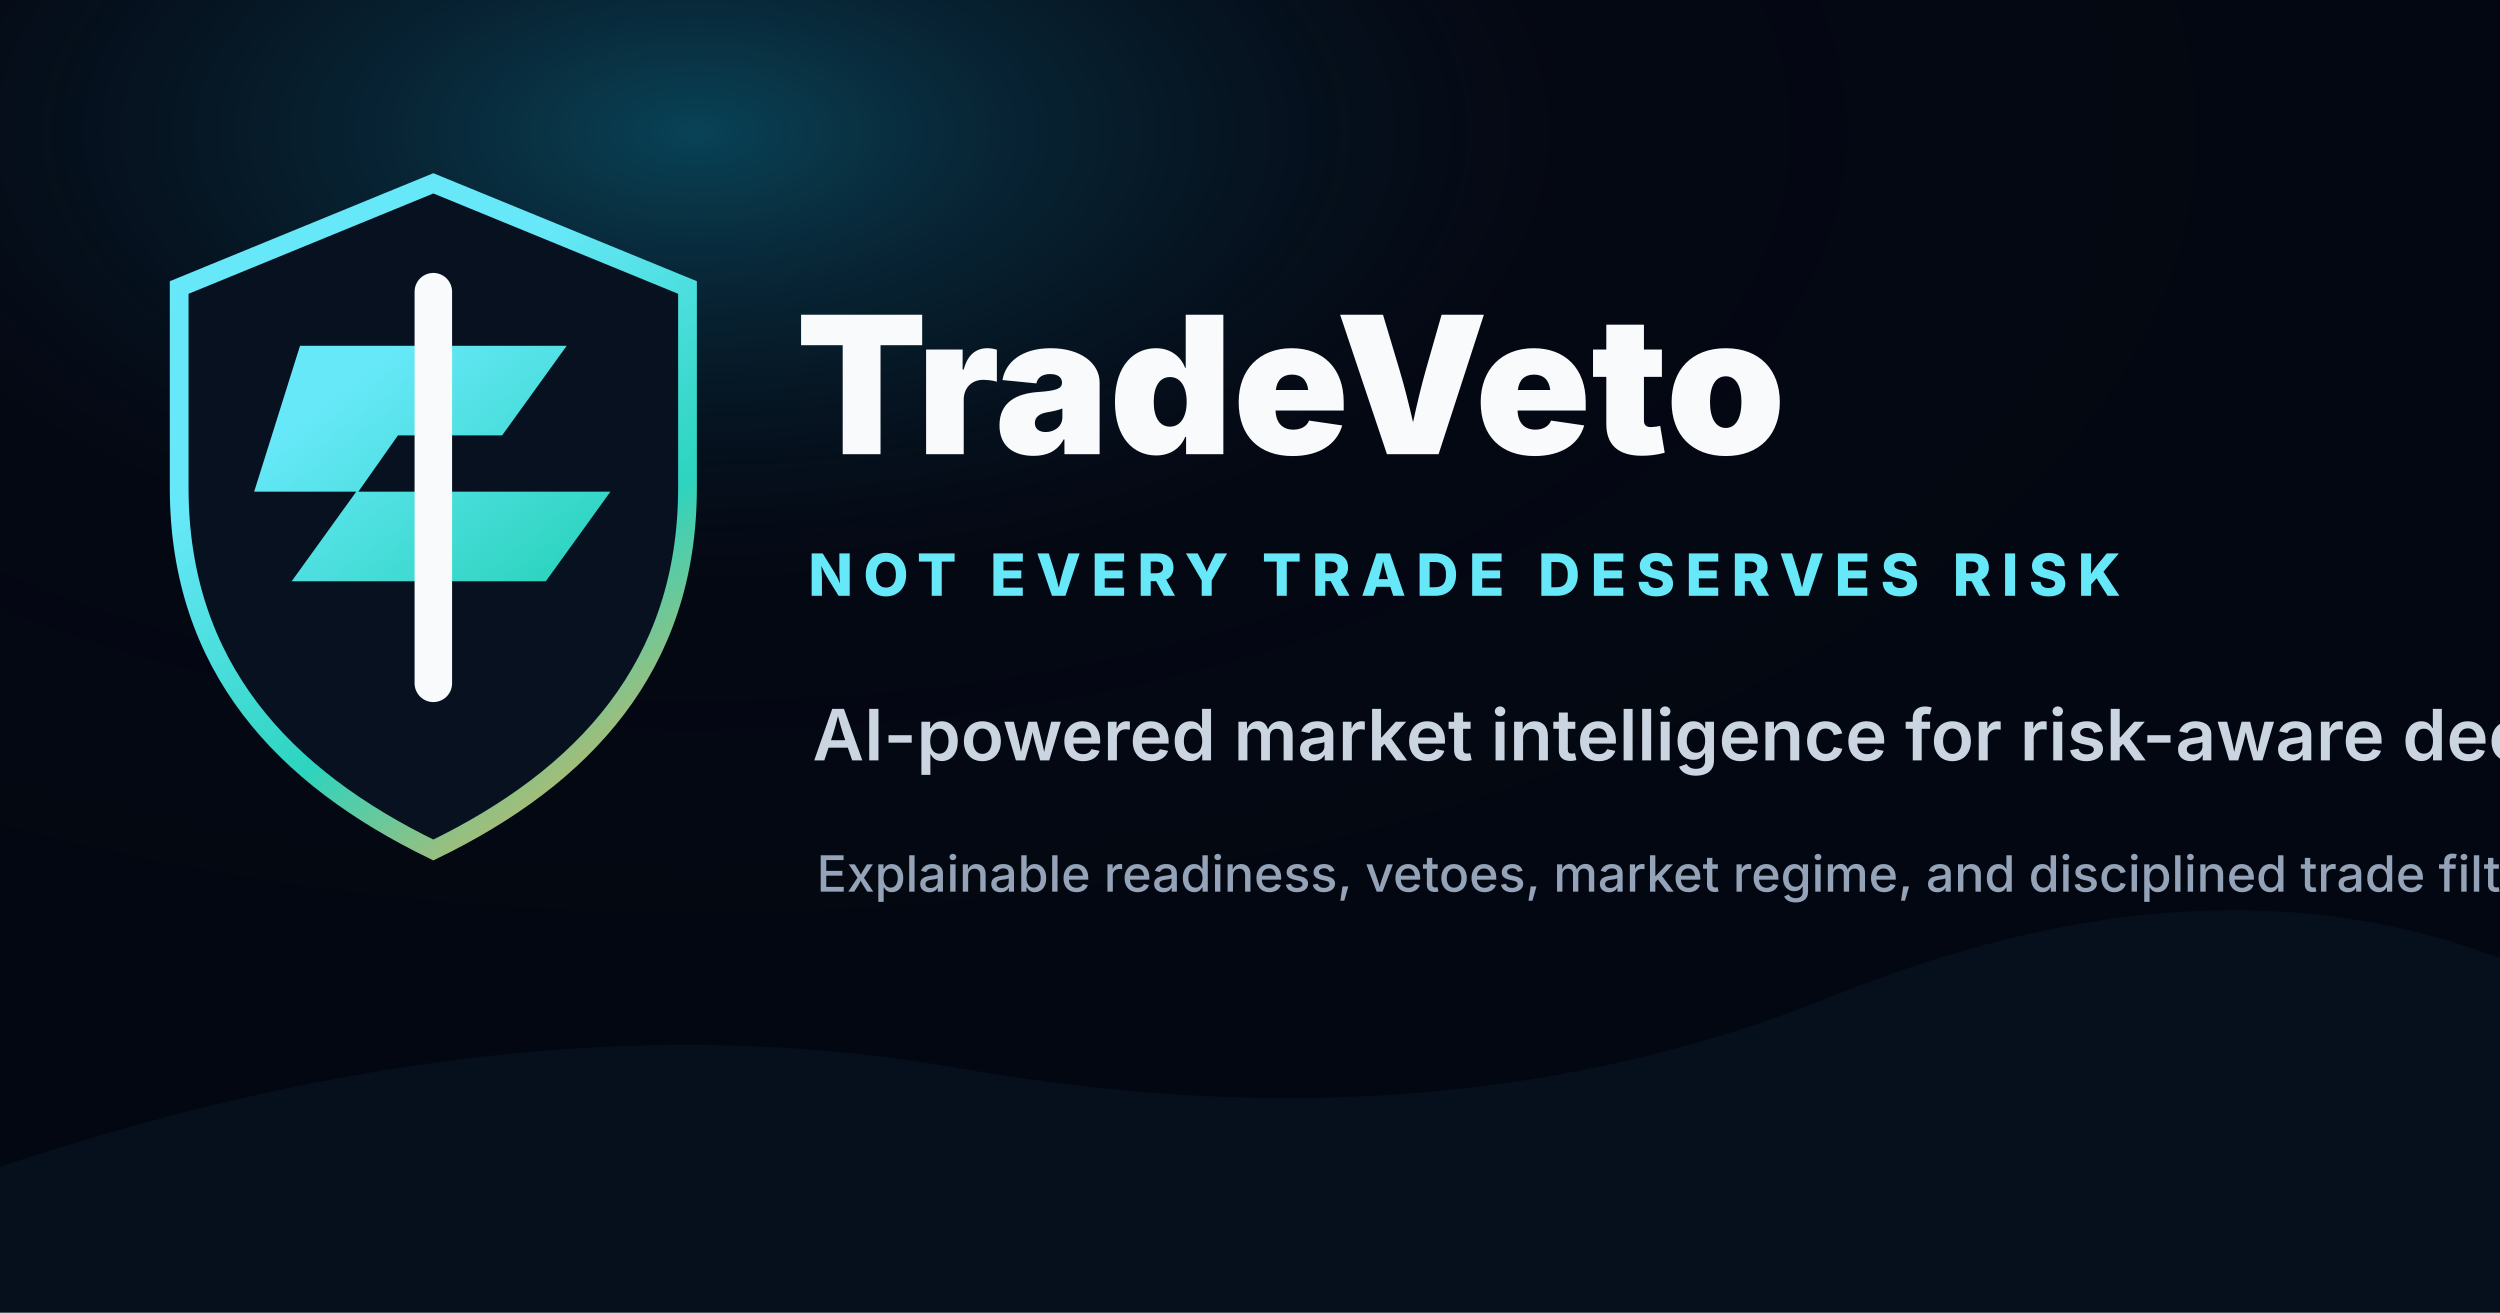
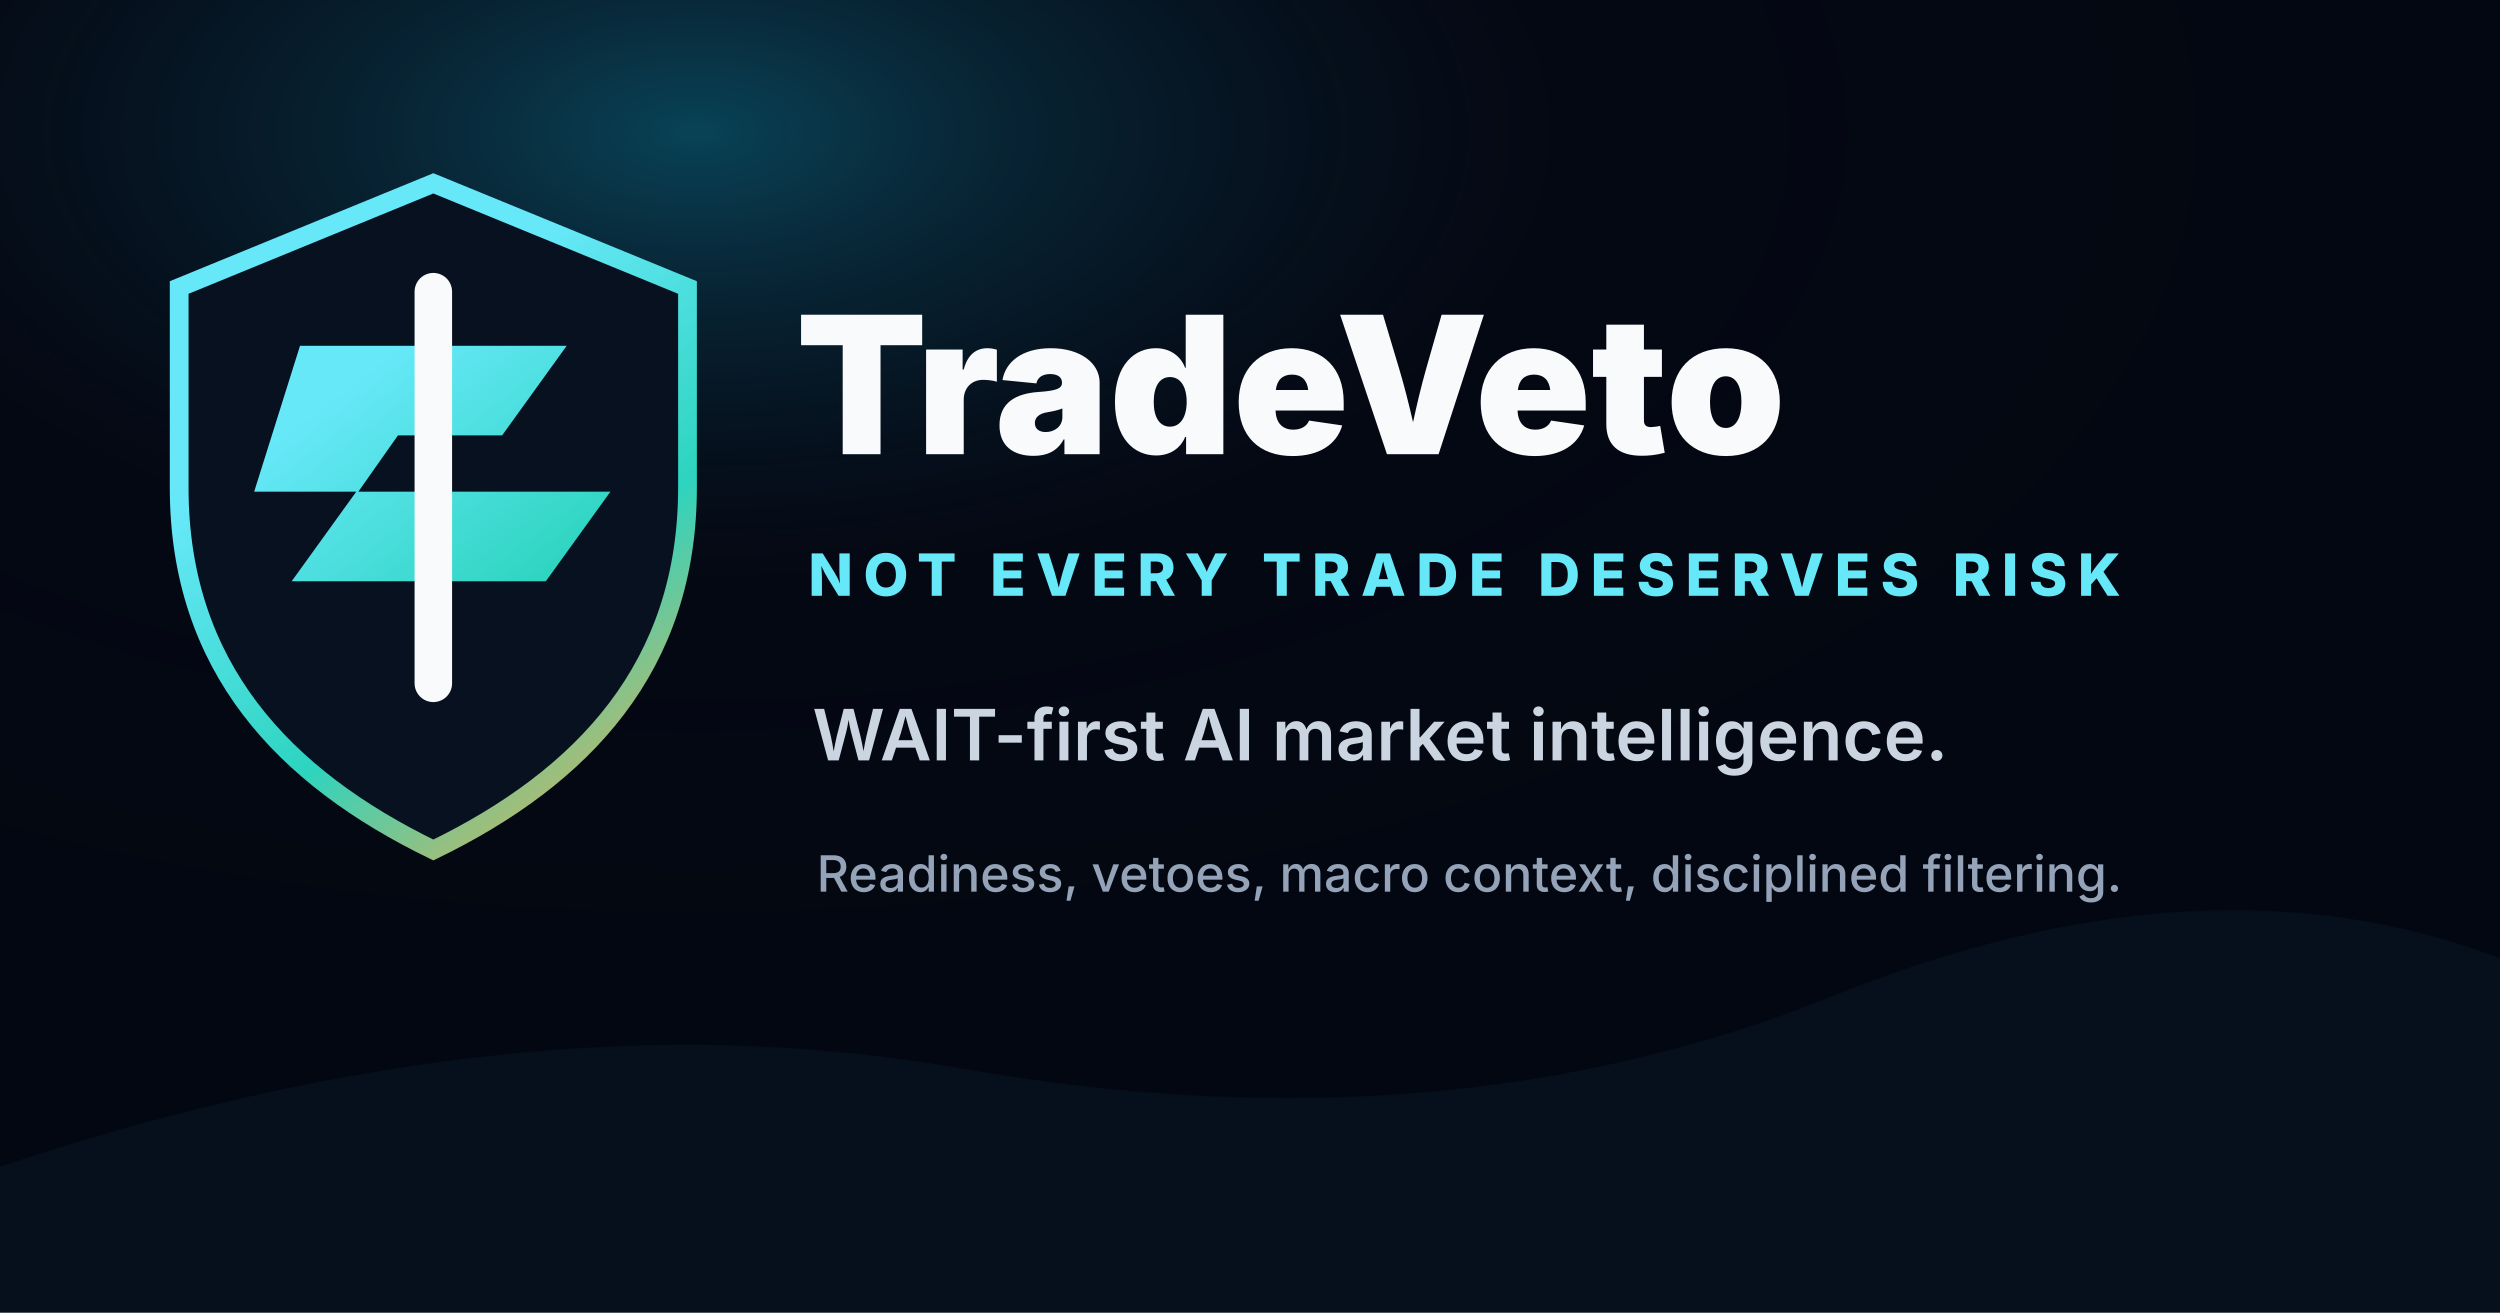
<svg xmlns="http://www.w3.org/2000/svg" width="1200" height="630" viewBox="0 0 1200 630" role="img" aria-label="TradeVeto social preview">
  <defs>
    <radialGradient id="a" cx="28%" cy="10%" r="76%">
      <stop stop-color="#0E7490" stop-opacity=".55" />
      <stop offset=".45" stop-color="#0F172A" stop-opacity=".1" />
      <stop offset="1" stop-color="#020617" stop-opacity="0" />
    </radialGradient>
    <linearGradient id="g" x1="91" x2="242" y1="87" y2="285" gradientUnits="userSpaceOnUse">
      <stop stop-color="#67E8F9" />
      <stop offset=".55" stop-color="#2DD4BF" />
      <stop offset="1" stop-color="#D6B35A" />
    </linearGradient>
  </defs>
  <rect width="1200" height="630" fill="#030711" />
  <rect width="1200" height="630" fill="url(#a)" />
  <path d="M0 560c168-56 322-72 462-47 155 27 294 15 418-35 119-48 226-54 320-18v170H0Z" fill="#07111F" opacity=".78" />
  <g transform="translate(86 88)">
    <path d="M122 0 244 50v96c0 86-50 139-122 174C50 285 0 232 0 146V50L122 0Z" fill="#07111F" stroke="url(#g)" stroke-width="9" />
    <path d="M58 78h128l-31 43h-50l-19 27h121l-31 43H54l31-43H36l22-70Z" fill="url(#g)" />
    <path d="M122 52v188" stroke="#F8FAFC" stroke-linecap="round" stroke-width="18" />
  </g>
  <g font-family="Inter, ui-sans-serif, system-ui, -apple-system, BlinkMacSystemFont, 'Segoe UI', sans-serif">
    <text x="382" y="218" fill="#F8FAFC" font-size="92" font-weight="850">TradeVeto</text>
    <text x="388" y="286" fill="#67E8F9" font-size="28" font-weight="800" letter-spacing="5">NOT EVERY TRADE DESERVES RISK</text>
-     <text x="390" y="365" fill="#CBD5E1" font-size="34" font-weight="600">AI-powered market intelligence for risk-aware decision support.</text>
-     <text x="392" y="428" fill="#94A3B8" font-size="24" font-weight="500">Explainable readiness, vetoes, market regime, and disciplined trade filtering.</text>
+     <text x="390" y="365" fill="#CBD5E1" font-size="34" font-weight="600">WAIT-first AI market intelligence.</text>
+     <text x="392" y="428" fill="#94A3B8" font-size="24" font-weight="500">Readiness, vetoes, macro context, disciplined filtering.</text>
  </g>
</svg>
